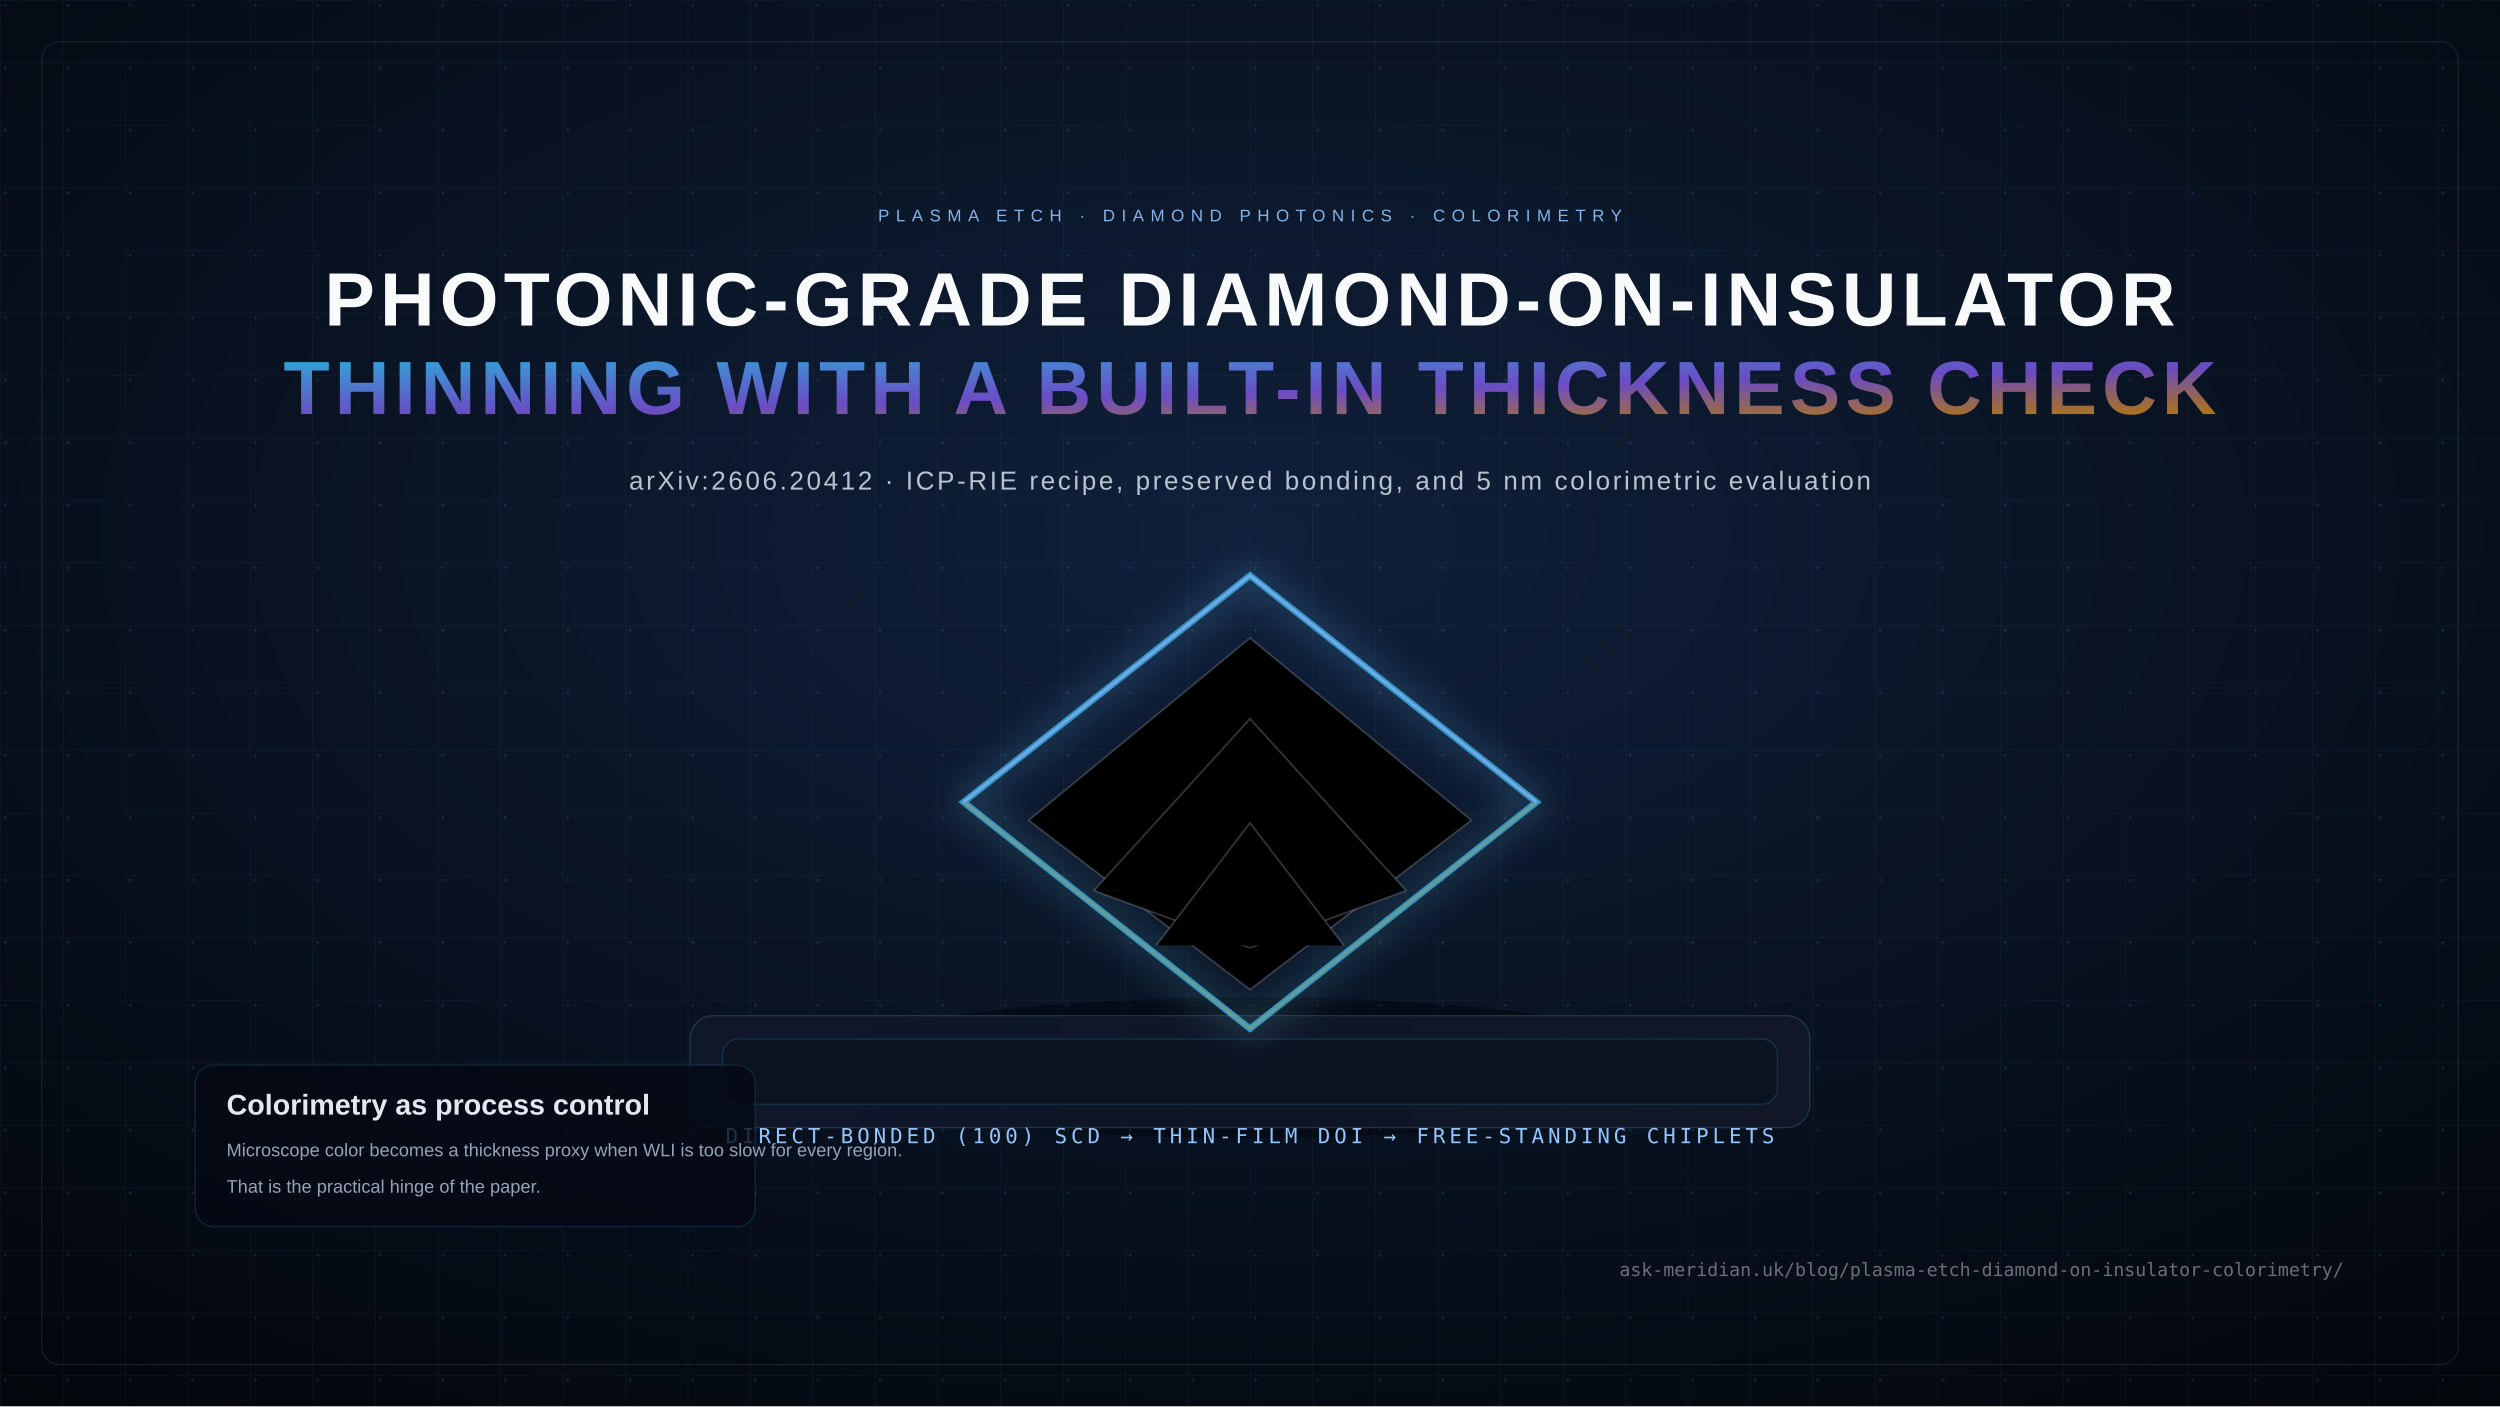
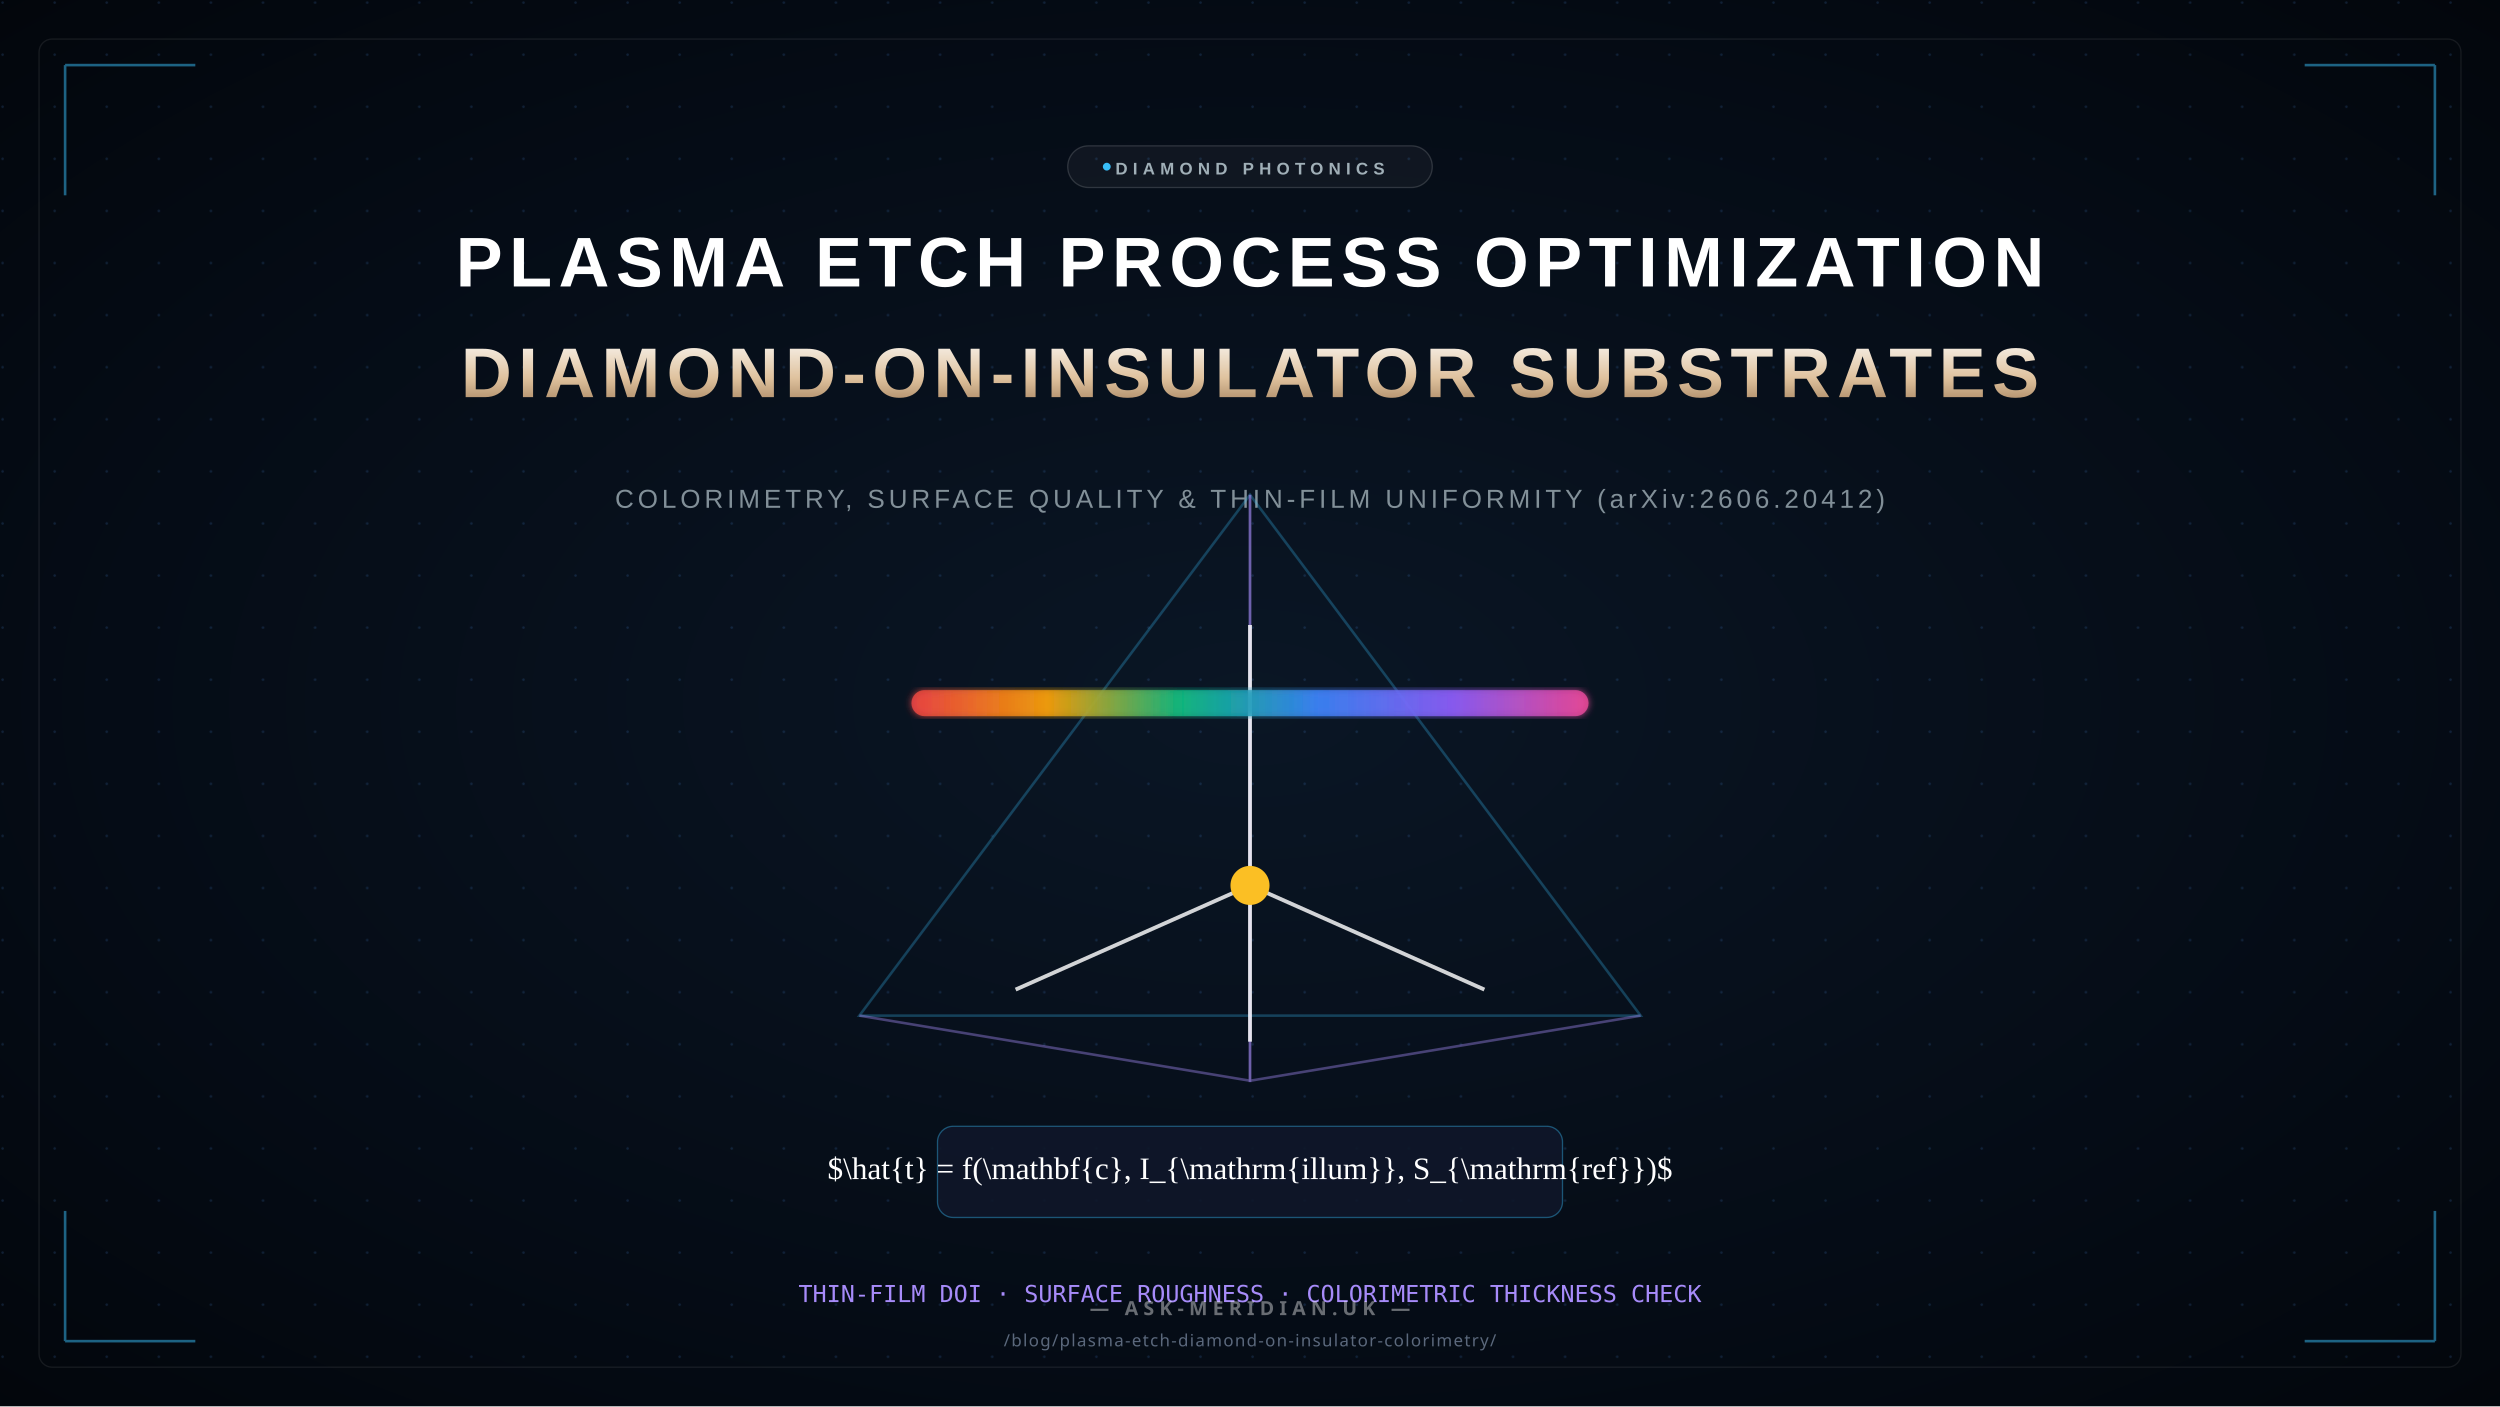
<svg xmlns="http://www.w3.org/2000/svg" viewBox="0 0 1920 1080" width="1920" height="1080">
  <defs>
-     <radialGradient id="bg" cx="50%" cy="38%" r="80%">
-       <stop offset="0%" stop-color="#10203b" />
-       <stop offset="55%" stop-color="#08111f" />
-       <stop offset="100%" stop-color="#03060b" />
+     <radialGradient id="spaceGradient" cx="50%" cy="50%" r="75%">
+       <stop offset="0%" stop-color="#0a1625" />
+       <stop offset="60%" stop-color="#050c16" />
+       <stop offset="100%" stop-color="#02050a" />
    </radialGradient>
-     <linearGradient id="plasma" x1="0%" y1="0%" x2="100%" y2="100%">
-       <stop offset="0%" stop-color="#38bdf8" stop-opacity="0.85" />
-       <stop offset="55%" stop-color="#8b5cf6" stop-opacity="0.75" />
-       <stop offset="100%" stop-color="#f59e0b" stop-opacity="0.7" />
+     <linearGradient id="goldText" x1="0%" y1="0%" x2="0%" y2="100%">
+       <stop offset="0%" stop-color="#f3e9dc" />
+       <stop offset="60%" stop-color="#dfc29e" />
+       <stop offset="100%" stop-color="#b89773" />
    </linearGradient>
-     <linearGradient id="diamond" x1="0%" y1="0%" x2="0%" y2="100%">
-       <stop offset="0%" stop-color="#d9f0ff" stop-opacity="0.92" />
-       <stop offset="50%" stop-color="#8fd3ff" stop-opacity="0.75" />
-       <stop offset="100%" stop-color="#3b82f6" stop-opacity="0.7" />
+     <linearGradient id="spectrumGrad" x1="0%" y1="50%" x2="100%" y2="50%">
+       <stop offset="0%" stop-color="#ef4444" />
+       <stop offset="20%" stop-color="#f59e0b" />
+       <stop offset="40%" stop-color="#10b981" />
+       <stop offset="60%" stop-color="#3b82f6" />
+       <stop offset="80%" stop-color="#8b5cf6" />
+       <stop offset="100%" stop-color="#ec4899" />
    </linearGradient>
-     <linearGradient id="glass" x1="0%" y1="0%" x2="100%" y2="0%">
-       <stop offset="0%" stop-color="#0f172a" stop-opacity="0.9" />
-       <stop offset="100%" stop-color="#111827" stop-opacity="0.98" />
-     </linearGradient>
-     <pattern id="grid" width="48" height="48" patternUnits="userSpaceOnUse">
-       <path d="M48 0H0V48" fill="none" stroke="#7dd3fc" stroke-opacity="0.07" stroke-width="1" />
-       <circle cx="4" cy="4" r="1.2" fill="#93c5fd" fill-opacity="0.12" />
+     <pattern id="dotPattern" width="40" height="40" patternUnits="userSpaceOnUse">
+       <circle cx="2" cy="2" r="1" fill="#58a6ff" fill-opacity="0.15" />
    </pattern>
-     <filter id="glow" x="-80%" y="-80%" width="260%" height="260%">
-       <feGaussianBlur stdDeviation="14" result="blur" />
+     <filter id="glow">
+       <feGaussianBlur stdDeviation="3" result="coloredBlur" />
      <feMerge>
-         <feMergeNode in="blur" />
+         <feMergeNode in="coloredBlur" />
        <feMergeNode in="SourceGraphic" />
      </feMerge>
    </filter>
  </defs>
-   <rect width="1920" height="1080" fill="url(#bg)" />
-   <rect width="1920" height="1080" fill="url(#grid)" />
-   <rect x="32" y="32" width="1856" height="1016" rx="14" fill="none" stroke="#ffffff" stroke-opacity="0.08" />
-   <g transform="translate(960 170)" text-anchor="middle" font-family="Arial, sans-serif">
-     <text font-size="13" letter-spacing="5" fill="#93c5fd" fill-opacity="0.9">PLASMA ETCH · DIAMOND PHOTONICS · COLORIMETRY</text>
-     <text y="80" font-size="58" font-weight="800" fill="#f8fafc" letter-spacing="4">PHOTONIC-GRADE DIAMOND-ON-INSULATOR</text>
-     <text y="148" font-size="58" font-weight="800" fill="url(#plasma)" letter-spacing="4">THINNING WITH A BUILT-IN THICKNESS CHECK</text>
-     <text y="206" font-size="20" fill="#cbd5e1" letter-spacing="2" opacity="0.9">arXiv:2606.20412 · ICP-RIE recipe, preserved bonding, and 5 nm colorimetric evaluation</text>
+   <rect width="1920" height="1080" fill="url(#spaceGradient)" />
+   <rect width="1920" height="1080" fill="url(#dotPattern)" />
+   <rect x="30" y="30" width="1860" height="1020" rx="10" fill="none" stroke="#ffffff" stroke-width="1" opacity="0.08" />
+   <g transform="translate(960, 220)" text-anchor="middle" font-family="Arial, sans-serif">
+     <g transform="translate(0, -90)">
+       <rect x="-140" y="-18" width="280" height="32" rx="16" fill="#ffffff" fill-opacity="0.04" stroke="#ffffff" stroke-opacity="0.15" stroke-width="1" />
+       <circle cx="-110" cy="-2" r="3" fill="#38bdf8" />
+       <text y="4" font-size="13" font-weight="bold" fill="#a0afb7" letter-spacing="4">DIAMOND PHOTONICS</text>
+     </g>
+     <text font-size="54" font-weight="800" fill="#ffffff" letter-spacing="5">PLASMA ETCH PROCESS OPTIMIZATION</text>
+     <text y="85" font-size="54" font-weight="800" fill="url(#goldText)" letter-spacing="5">DIAMOND-ON-INSULATOR SUBSTRATES</text>
+     <text y="170" font-size="20" font-weight="500" fill="#a0afb7" letter-spacing="3" opacity="0.8">COLORIMETRY, SURFACE QUALITY &amp; THIN-FILM UNIFORMITY (arXiv:2606.20412)</text>
  </g>
-   <g transform="translate(960 610)">
-     <ellipse cx="0" cy="210" rx="340" ry="54" fill="#000" opacity="0.38" />
-     <rect x="-430" y="170" width="860" height="86" rx="18" fill="url(#glass)" stroke="#7dd3fc" stroke-opacity="0.18" />
-     <rect x="-405" y="188" width="810" height="50" rx="12" fill="#0b1220" stroke="#38bdf8" stroke-opacity="0.18" />
-     <g filter="url(#glow)">
-       <path d="M -220 6 L 0 -168 L 220 6 L 0 180 Z" fill="none" stroke="#38bdf8" stroke-width="5" opacity="0.75" />
-       <path d="M -220 6 L 0 -168 L 220 6" fill="none" stroke="#c4b5fd" stroke-width="2" opacity="0.5" />
-       <path d="M -220 6 L 0 180 L 220 6" fill="none" stroke="#f59e0b" stroke-width="2" opacity="0.35" />
-       <circle cx="0" cy="-18" r="42" fill="#38bdf8" opacity="0.2" />
-       <circle cx="0" cy="-18" r="20" fill="#f59e0b" opacity="0.55" />
+   <g transform="translate(960, 680)">
+     <path d="M 0,-300 L -300,100 L 300,100 Z" fill="none" stroke="#38bdf8" stroke-width="2" opacity="0.28" />
+     <path d="M 0,-300 L 0,150 L -300,100" fill="none" stroke="#a78bfa" stroke-width="2" opacity="0.4" />
+     <path d="M 0,-300 L 0,150 L 300,100" fill="none" stroke="#a78bfa" stroke-width="2" opacity="0.4" />
+     <g stroke="#ffffff" stroke-width="3" opacity="0.82">
+       <line x1="0" y1="0" x2="0" y2="-200" />
+       <line x1="0" y1="0" x2="-180" y2="80" />
+       <line x1="0" y1="0" x2="180" y2="80" />
+       <line x1="0" y1="0" x2="0" y2="120" />
    </g>
-     <g stroke="#dbeafe" stroke-opacity="0.22" stroke-width="1.4">
-       <path d="M -170 20 L 0 -120 L 170 20" />
-       <path d="M -170 20 L 0 150 L 170 20" />
-       <path d="M -120 74 L 0 -58 L 120 74" />
-       <path d="M -120 74 L 0 118 L 120 74" />
-       <path d="M -72 116 L 0 22 L 72 116" />
+     <circle cx="0" cy="0" r="15" fill="#fbbf24">
+       <animate attributeName="r" values="15;20;15" dur="3s" repeatCount="indefinite" />
+       <animate attributeName="fill-opacity" values="0.8;1;0.8" dur="3s" repeatCount="indefinite" />
+     </circle>
+     <g transform="translate(0, -140)" filter="url(#glow)">
+       <rect x="-260" y="-10" width="520" height="20" rx="10" fill="url(#spectrumGrad)" opacity="0.8" />
    </g>
-     <g transform="translate(0 268)" text-anchor="middle" font-family="monospace">
-       <text font-size="16" fill="#93c5fd" letter-spacing="3">DIRECT-BONDED (100) SCD → THIN-FILM DOI → FREE-STANDING CHIPLETS</text>
+     <g transform="translate(0, 220)">
+       <rect x="-240" y="-35" width="480" height="70" rx="12" fill="#0f172a" fill-opacity="0.9" stroke="#38bdf8" stroke-opacity="0.4" />
+       <text font-family="'Times New Roman', Times, serif" font-size="24" fill="#ffffff" text-anchor="middle" dominant-baseline="middle">
+         $\hat{t} = f(\mathbf{c}, I_{\mathrm{illum}}, S_{\mathrm{ref}})$
+       </text>
    </g>
+     <text y="320" font-family="monospace" font-size="18" fill="#a78bfa" text-anchor="middle">THIN-FILM DOI · SURFACE ROUGHNESS · COLORIMETRIC THICKNESS CHECK</text>
  </g>
-   <g transform="translate(150 860)" font-family="Arial, sans-serif">
-     <rect x="0" y="-42" width="430" height="124" rx="14" fill="#050814" fill-opacity="0.78" stroke="#38bdf8" stroke-opacity="0.16" />
-     <text x="24" y="-4" font-size="22" fill="#e2e8f0" font-weight="700">Colorimetry as process control</text>
-     <text x="24" y="28" font-size="14" fill="#94a3b8">Microscope color becomes a thickness proxy when WLI is too slow for every region.</text>
-     <text x="24" y="56" font-size="14" fill="#94a3b8">That is the practical hinge of the paper.</text>
+   <g stroke="#38bdf8" stroke-width="2" fill="none" opacity="0.5">
+     <path d="M 50,50 L 150,50 M 50,50 L 50,150" />
+     <path d="M 1870,50 L 1770,50 M 1870,50 L 1870,150" />
+     <path d="M 50,1030 L 150,1030 M 50,1030 L 50,930" />
+     <path d="M 1870,1030 L 1770,1030 M 1870,1030 L 1870,930" />
  </g>
-   <g transform="translate(1800 980)" text-anchor="end" font-family="monospace">
-     <text font-size="14" fill="#e2e8f0" fill-opacity="0.45">ask-meridian.uk/blog/plasma-etch-diamond-on-insulator-colorimetry/</text>
+   <g transform="translate(960, 1010)" text-anchor="middle" font-family="sans-serif">
+     <text font-size="15" font-weight="bold" fill="#ffffff" fill-opacity="0.4" letter-spacing="4">— ASK-MERIDIAN.UK —</text>
+     <text y="24" font-size="13" fill="#718096" fill-opacity="0.8" letter-spacing="1">/blog/plasma-etch-diamond-on-insulator-colorimetry/</text>
  </g>
</svg>
